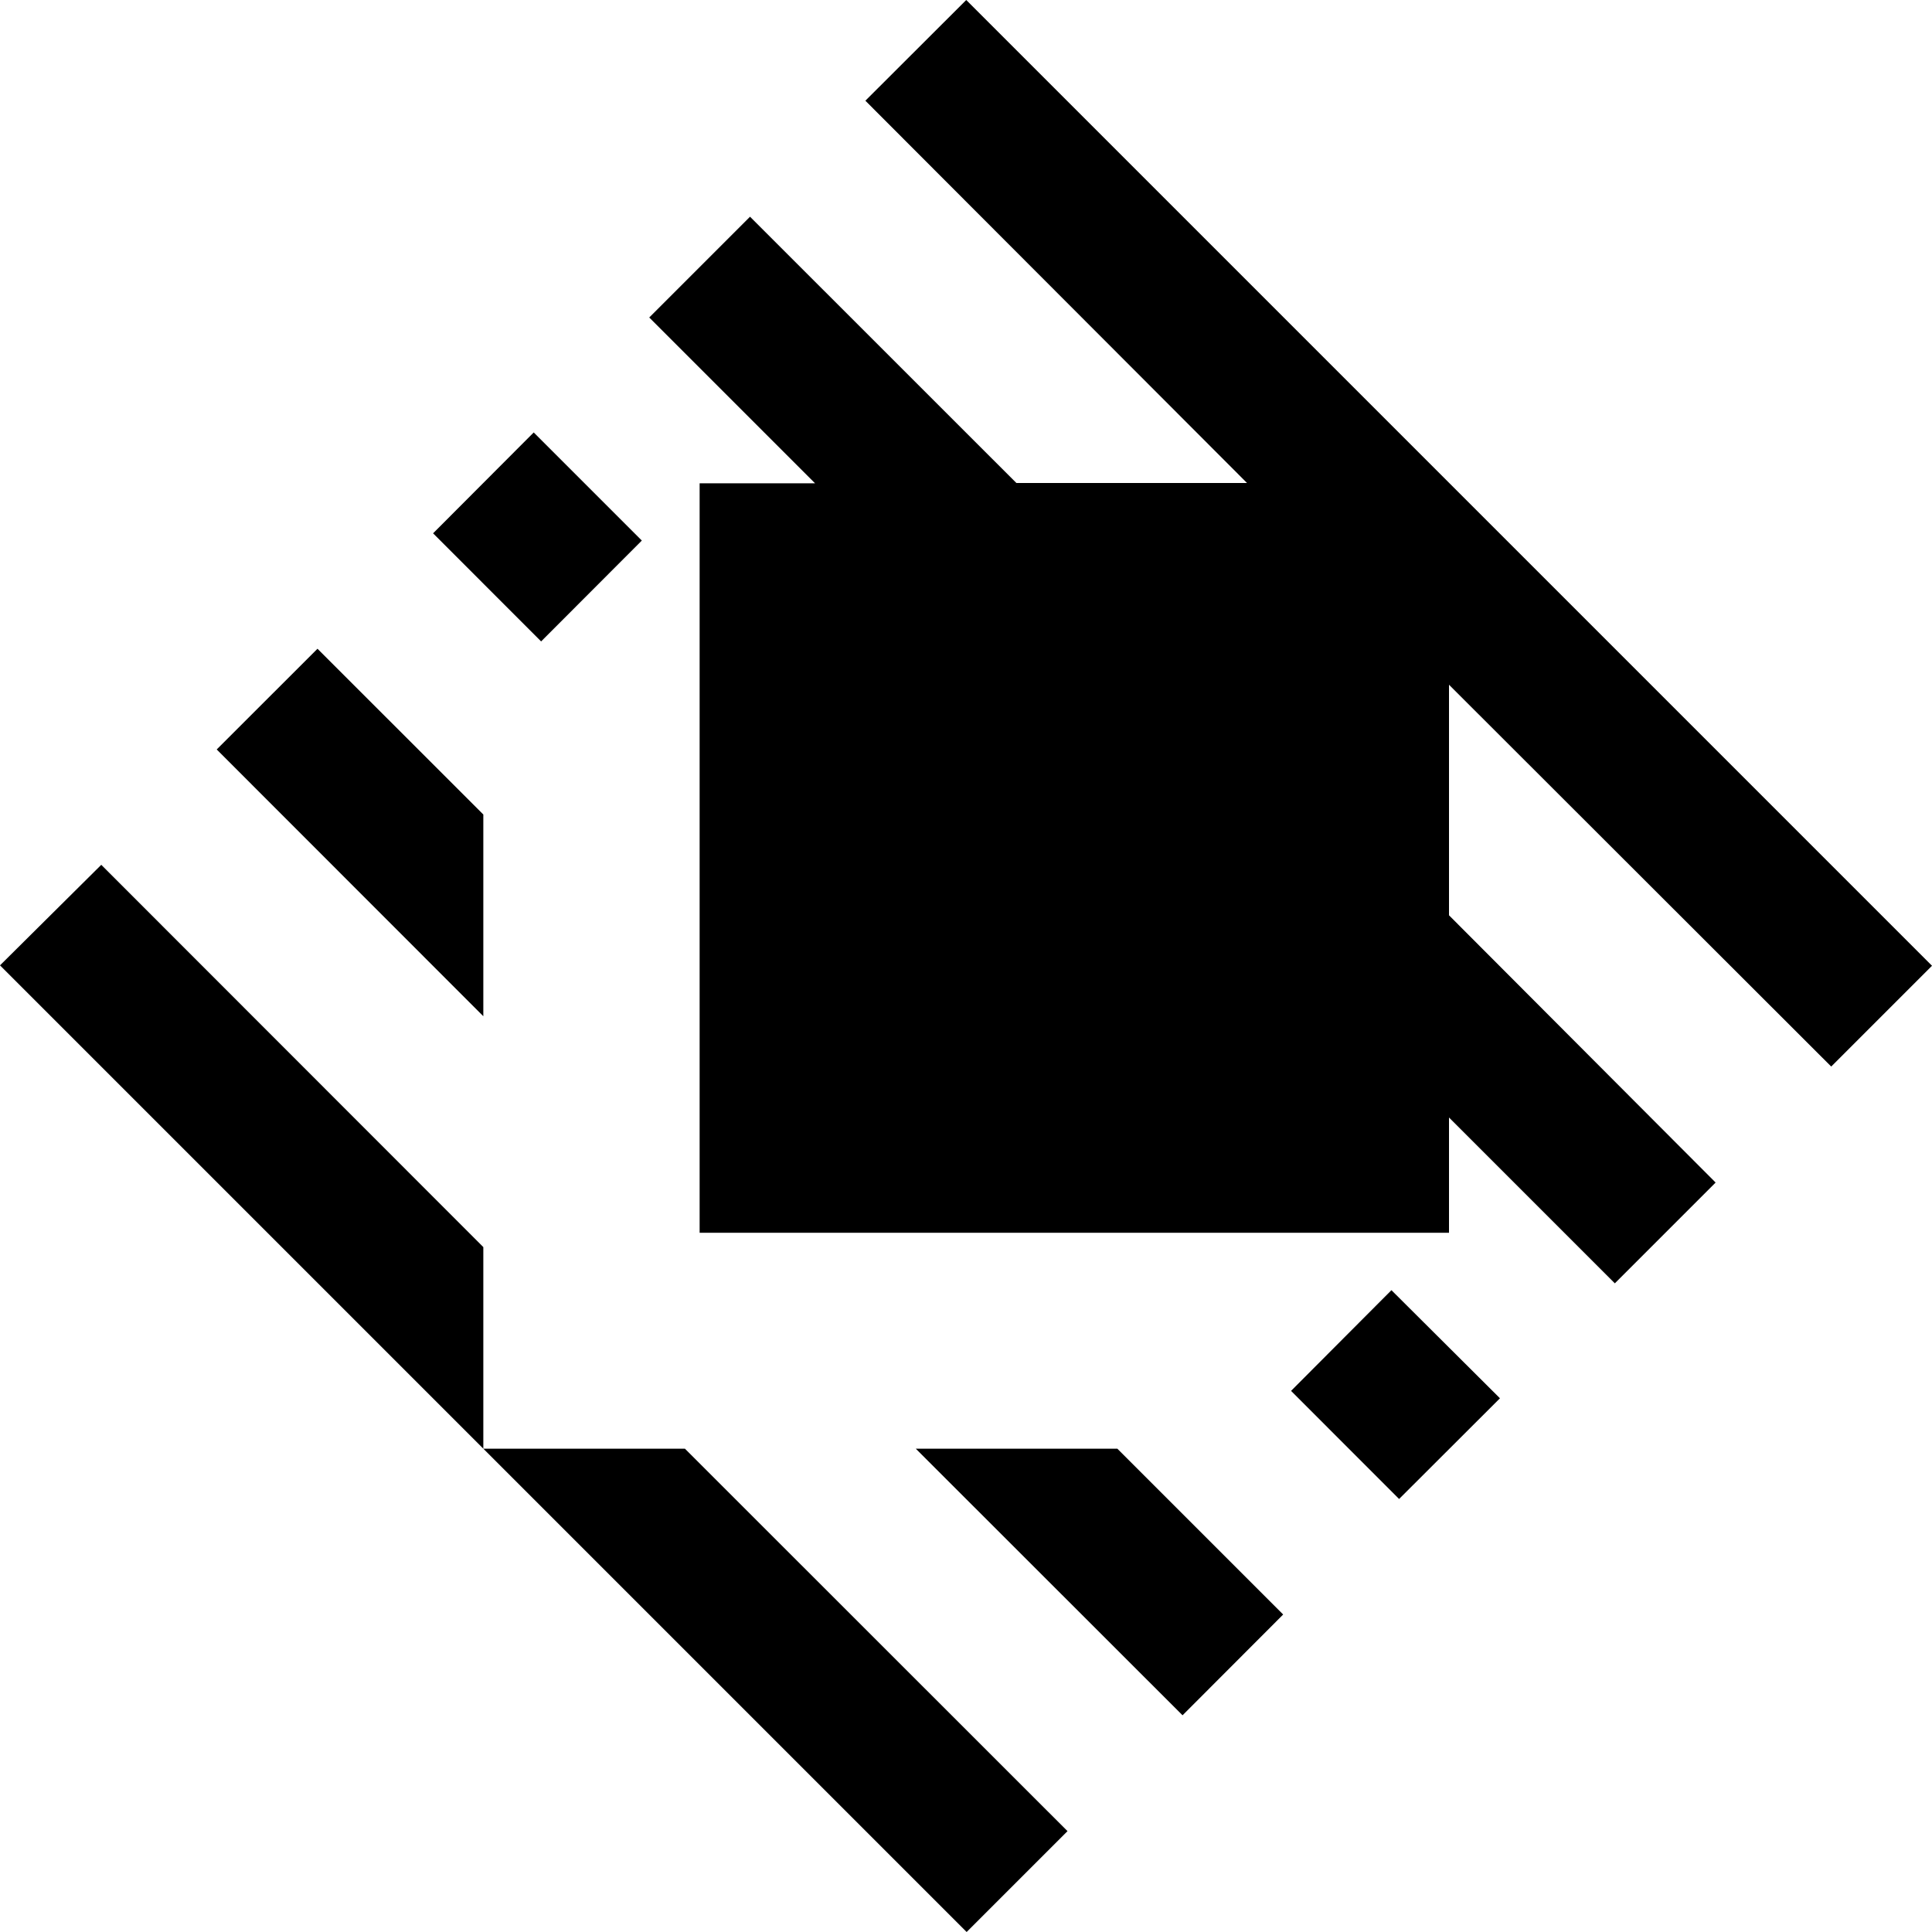
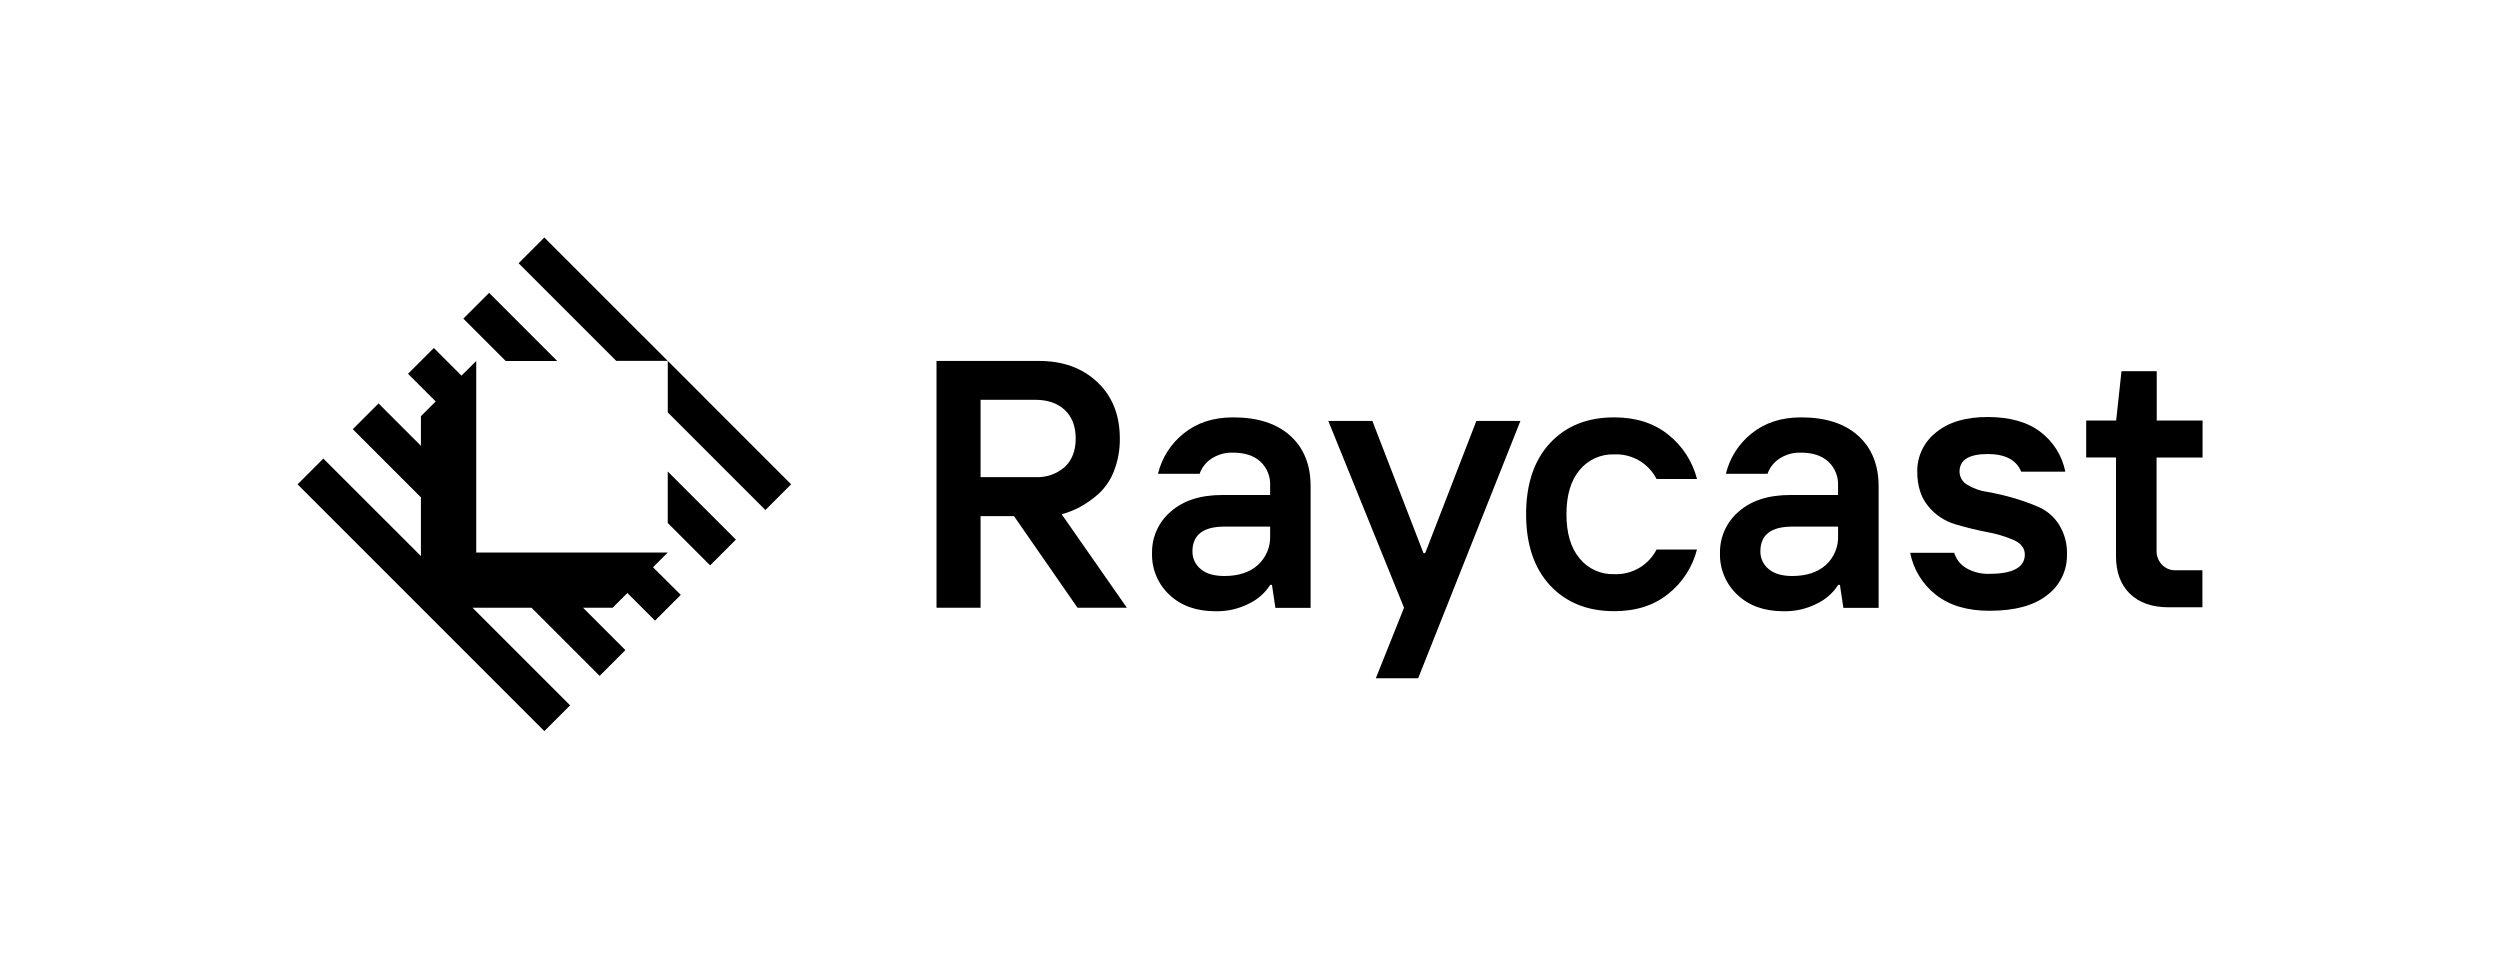
- <svg xmlns="http://www.w3.org/2000/svg" viewBox="0 0 24 24" fill="currentColor">
-   <path d="M6.004 15.492v2.504L0 11.992l1.258-1.249Zm2.504 2.504H6.004L12.008 24l1.253-1.253zm14.24-4.747L24 11.997 12.003 0 10.75 1.251 15.491 6h-2.865L9.317 2.692 8.065 3.944l2.06 2.06H8.691v9.31H18v-1.432l2.06 2.06 1.252-1.252-3.312-3.32V8.506ZM6.63 5.372 5.38 6.625l1.342 1.343 1.251-1.253Zm10.655 10.655-1.247 1.251 1.342 1.343 1.253-1.251zM3.944 8.059 2.692 9.31l3.312 3.314v-2.506zm9.936 9.937h-2.504l3.314 3.312 1.25-1.252z" />
+ <svg xmlns="http://www.w3.org/2000/svg" id="Layer_1" data-name="Layer 1" viewBox="0 0 759.76 294.36">
+   <path fill="currentColor" d="M659.11,184.56c-5.05,0-9-1.37-11.82-4.12s-4.23-6.57-4.23-11.41v-30H634V127.8h9.11l1.62-15h10.71v15h13.93v11.25H655.39v28.35a5.94,5.94,0,0,0,1.61,4.18,5.51,5.51,0,0,0,4.25,1.73h8.07v11.25Z" />
+   <path fill="currentColor" d="M604.62,185.62q-10.1,0-16.25-4.82A21.56,21.56,0,0,1,580.5,168h13.39a8.09,8.09,0,0,0,3.64,4.64,13.13,13.13,0,0,0,7.09,1.75c7.14,0,10.73-2,10.73-5.86q0-2.89-3.37-4.41a37,37,0,0,0-8.14-2.43c-3.18-.61-6.37-1.4-9.61-2.36a16.7,16.7,0,0,1-8.21-5.46q-3.35-4-3.36-10.52a14.84,14.84,0,0,1,5.66-11.89q5.68-4.74,15.75-4.73t16,4.5a20.08,20.08,0,0,1,7.59,12.12H614.24c-1.43-3.55-4.8-5.36-10.14-5.37-5.73,0-8.59,1.79-8.59,5.37a4.62,4.62,0,0,0,2.41,4,16,16,0,0,0,6,2.14,68.72,68.72,0,0,1,7.87,1.82,63.86,63.86,0,0,1,7.87,2.82,14,14,0,0,1,6.07,5.28,16.09,16.09,0,0,1,2.43,9.09,15,15,0,0,1-6,12.34Q616.19,185.61,604.62,185.62Z" />
+   <path fill="currentColor" d="M564.69,132.41q-6.19-5.57-17.34-5.57-8.89,0-14.91,4.79A22.42,22.42,0,0,0,524.5,144h12.66a9.08,9.08,0,0,1,3.5-4.55,11.21,11.21,0,0,1,6.7-1.89c3.48,0,6.22.9,8.23,2.68a9.46,9.46,0,0,1,3,7.48v2.71H544.1q-10,0-15.71,5.05a16.2,16.2,0,0,0-5.68,12.62A16.65,16.65,0,0,0,528,180.76q5.28,5,14,5a21.38,21.38,0,0,0,10.36-2.41,15.55,15.55,0,0,0,6.28-5.61h.52l1.05,7h10.71v-37Q570.89,138,564.69,132.41Zm-6.09,30.32a11.47,11.47,0,0,1-3.75,9q-3.73,3.31-10.18,3.32c-3.13,0-5.53-.72-7.18-2.12a6.77,6.77,0,0,1-2.5-5.41c0-5,3.27-7.48,9.68-7.48H558.6Z" />
+   <path fill="currentColor" d="M490.57,185.74q-12.19,0-19.48-7.82t-7.3-21.64q0-13.79,7.27-21.62t19.51-7.82q9.94,0,16.48,5.3a25.15,25.15,0,0,1,8.68,13.43H503.44a13.77,13.77,0,0,0-12.87-7.48,13,13,0,0,0-10.52,4.75q-4,4.77-4,13.44t4,13.44a13,13,0,0,0,10.52,4.77A13.8,13.8,0,0,0,503.44,167h12.28a25.13,25.13,0,0,1-8.68,13.44Q500.52,185.74,490.57,185.74Z" />
+   <polygon fill="currentColor" points="418.12 206.13 426.69 184.69 403.68 127.93 417.07 127.93 432.6 168.1 433.12 168.1 448.67 127.93 462.06 127.93 430.98 206.13 418.12 206.13" />
+   <path fill="currentColor" d="M392.1,132.41q-6.19-5.57-17.34-5.57c-5.93,0-10.91,1.59-14.91,4.79A22.38,22.38,0,0,0,351.91,144h12.66a9,9,0,0,1,3.5-4.55,11.17,11.17,0,0,1,6.7-1.89q5.22,0,8.23,2.68a9.42,9.42,0,0,1,3,7.48v2.71h-14.5q-10,0-15.71,5.05a16.17,16.17,0,0,0-5.68,12.62,16.62,16.62,0,0,0,5.28,12.66q5.28,5,14,5a21.38,21.38,0,0,0,10.36-2.41,15.55,15.55,0,0,0,6.28-5.61h.52l1.05,7H398.3v-37Q398.3,138,392.1,132.41ZM386,162.73a11.45,11.45,0,0,1-3.75,9q-3.72,3.32-10.18,3.32c-3.13,0-5.54-.71-7.18-2.12a6.79,6.79,0,0,1-2.5-5.41q.05-7.47,9.68-7.48H386Z" />
+   <path fill="currentColor" d="M322.64,156.28a26.2,26.2,0,0,0,5.5-2.16,31,31,0,0,0,5.68-4,18.34,18.34,0,0,0,4.73-7,26.17,26.17,0,0,0,1.77-9.84q0-10.71-6.84-17.16t-17.8-6.43H284.61v75H298V156.86h10.16l19.3,27.83h15ZM298,145V121.5h16.59q5.7,0,9,3.09t3.32,8.66q0,5.57-3.34,8.68A12.55,12.55,0,0,1,314.7,145Z" />
+   <path fill="currentColor" fill-rule="evenodd" d="M240.43,147.18,232.61,155l-29.67-29.67V109.68Zm-75-75L157.61,80l29.67,29.67h15.65ZM148.64,89l-7.83,7.83,12.88,12.88h15.65Zm54.29,54.29v15.65l12.88,12.88,7.83-7.83Zm-4.48,29.1,4.48-4.48H144.73V109.68l-4.48,4.48-8.4-8.4L124,113.6l8.4,8.4-4.48,4.48v9l-12.88-12.88-7.83,7.83,20.71,20.71V169L98.26,139.36l-7.83,7.83,75,75,7.83-7.83-29.67-29.67h17.93l20.71,20.71,7.83-7.83-12.88-12.88h9l4.48-4.48,8.4,8.4,7.83-7.83Z" />
</svg>
